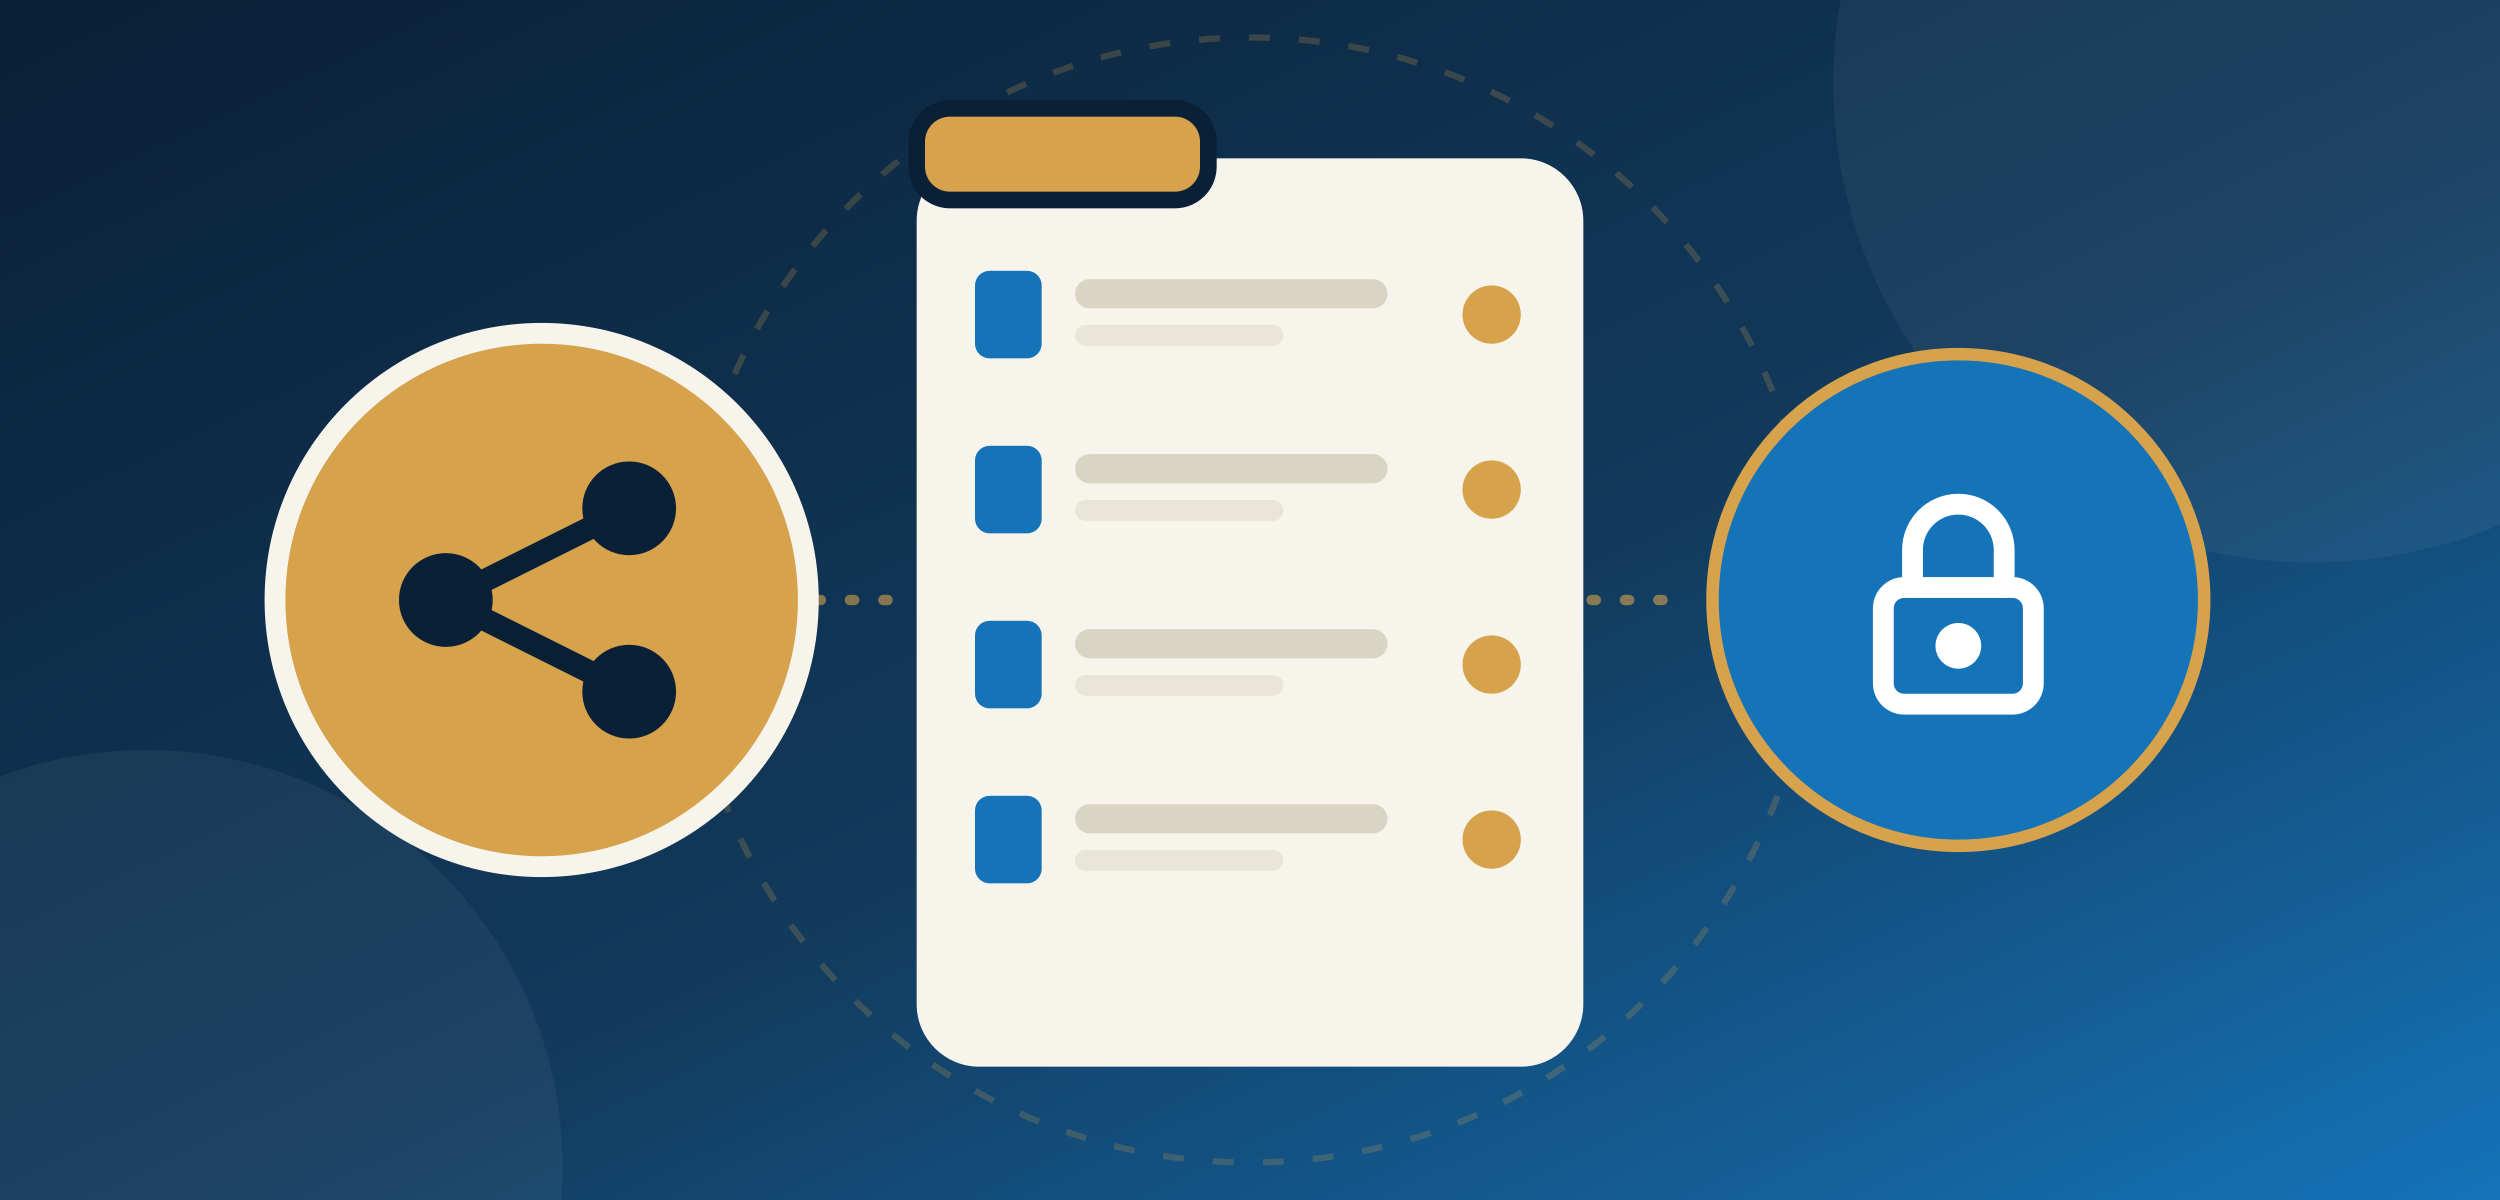
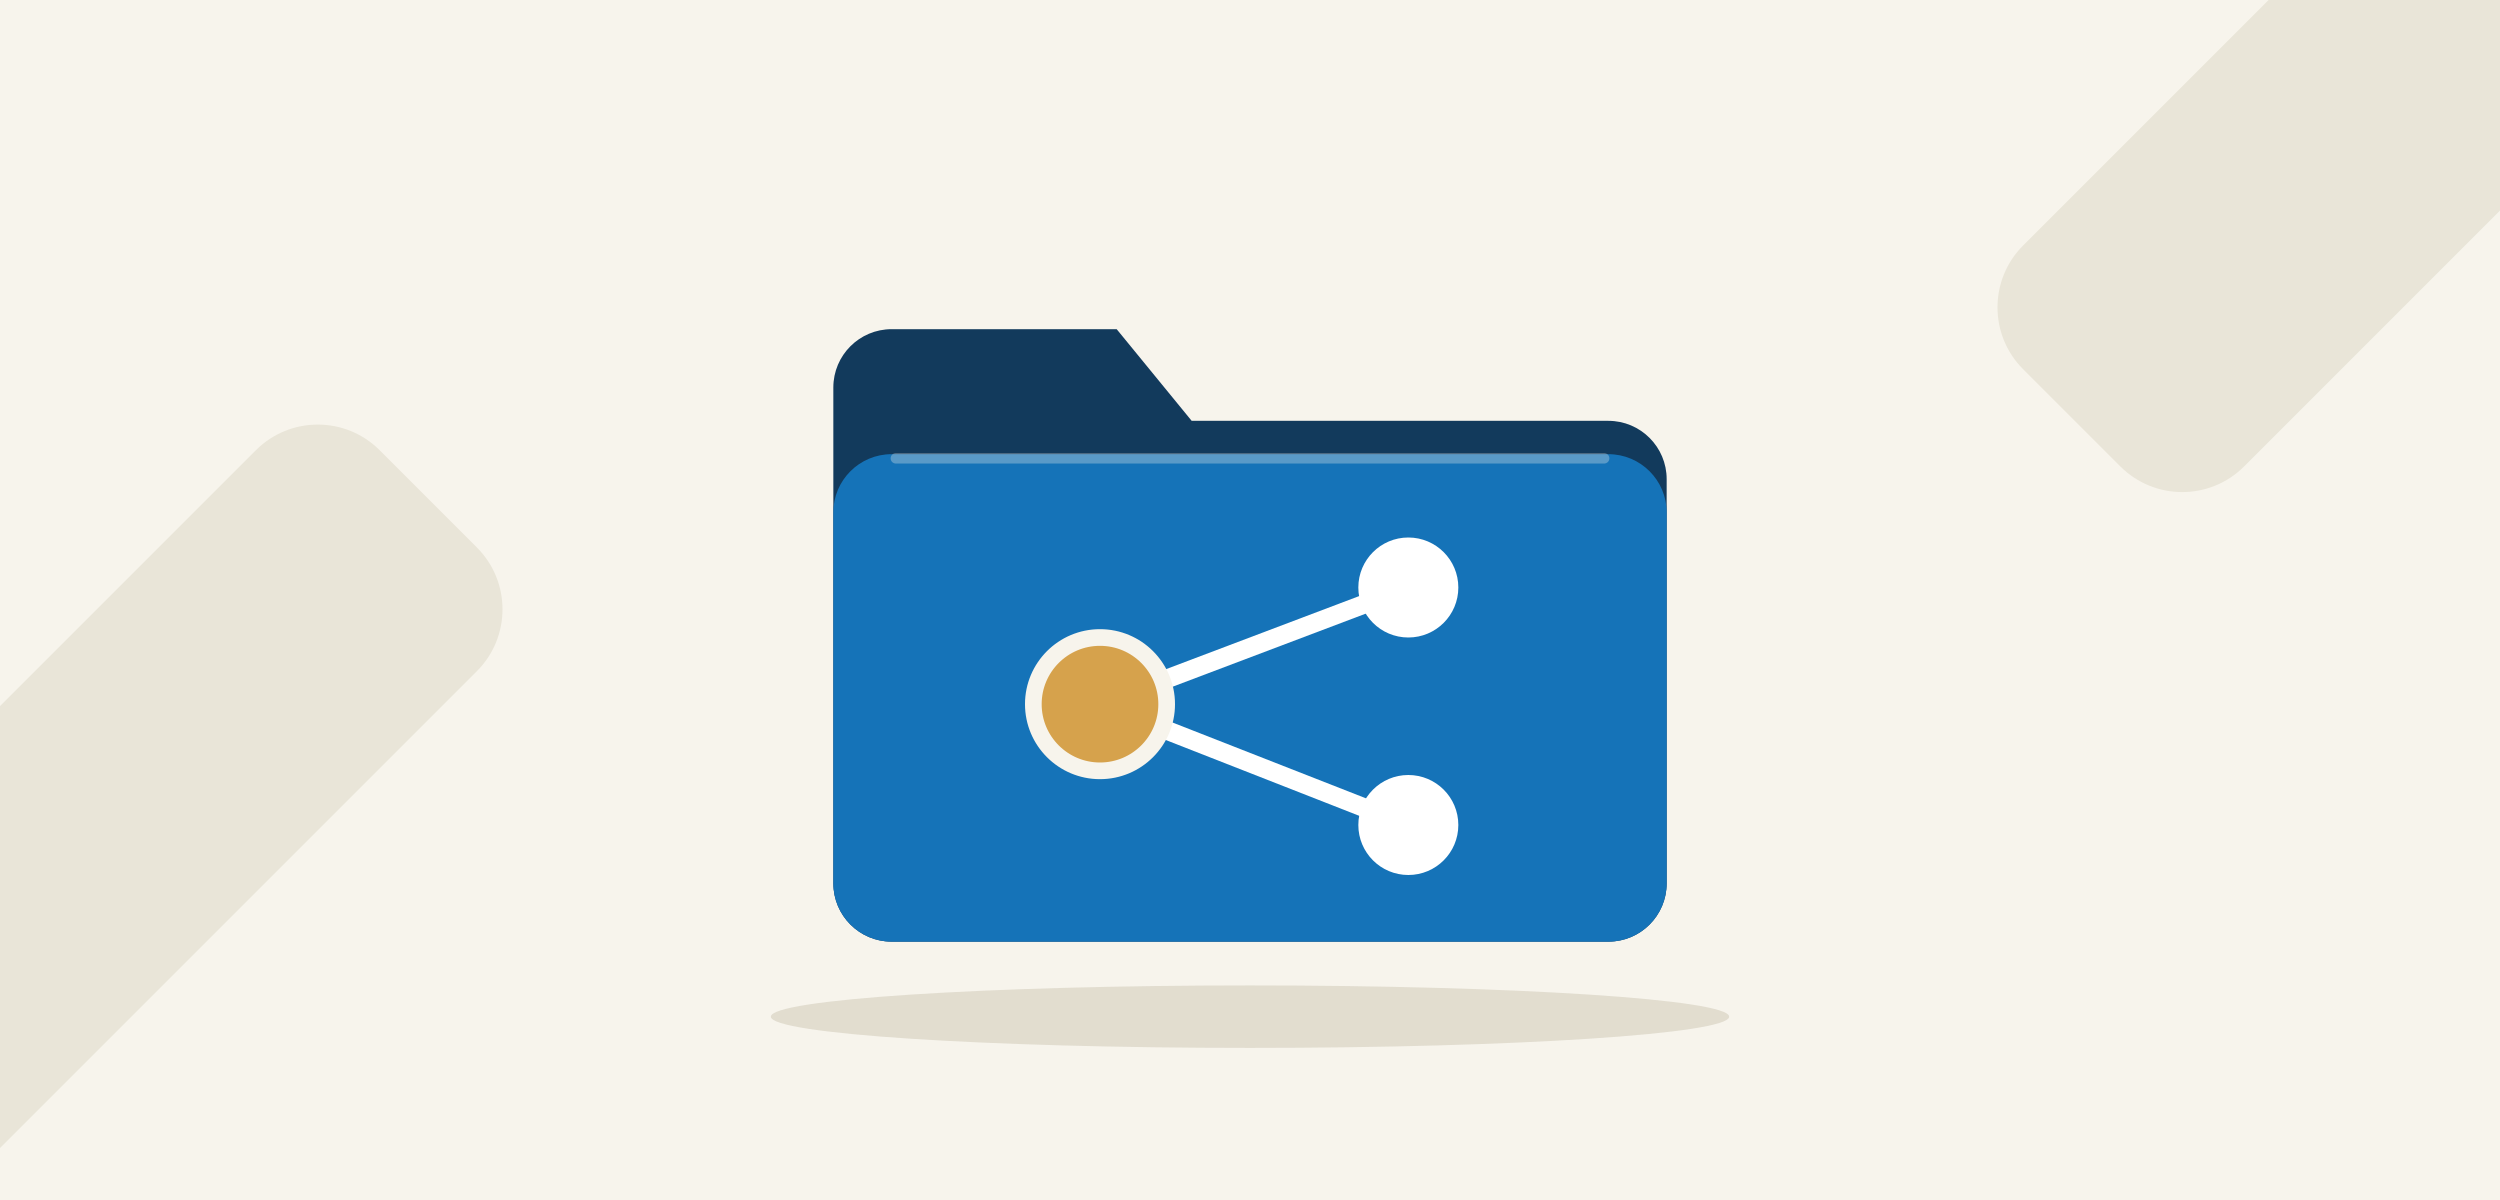
- <svg xmlns="http://www.w3.org/2000/svg" width="1200" height="576" viewBox="0 0 1200 576">
-   <defs>
-     <linearGradient id="bg" x1="0" y1="0" x2="1" y2="1">
-       <stop offset="0" stop-color="#0A2036" />
-       <stop offset="0.55" stop-color="#123A5C" />
-       <stop offset="1" stop-color="#1573B8" />
-     </linearGradient>
-   </defs>
-   <rect width="1200" height="576" fill="url(#bg)" />
-   <circle cx="1110" cy="40" r="230" fill="#FFFFFF" fill-opacity="0.05" />
-   <circle cx="70" cy="560" r="200" fill="#FFFFFF" fill-opacity="0.05" />
-   <circle cx="600" cy="288" r="270" fill="none" stroke="#D6A24C" stroke-opacity="0.22" stroke-width="3" stroke-dasharray="10 14" />
-   <g stroke="#D6A24C" stroke-opacity="0.6" stroke-width="5" stroke-linecap="round" stroke-dasharray="2 14">
-     <line x1="392" y1="288" x2="436" y2="288" />
-     <line x1="764" y1="288" x2="808" y2="288" />
+ <svg xmlns="http://www.w3.org/2000/svg" width="1200" height="576" viewBox="0 0 1200 576" role="img">
+   <rect width="1200" height="576" fill="#F7F4EC" />
+   <g fill="#E9E5D8">
+     <rect x="-170" y="320" width="440" height="150" rx="42" transform="rotate(-45 50 395)" />
+     <rect x="930" y="-30" width="440" height="150" rx="42" transform="rotate(-45 1150 45)" />
  </g>
-   <rect x="440" y="76" width="320" height="436" rx="30" fill="#F7F4EC" />
-   <rect x="440" y="52" width="140" height="44" rx="16" fill="#D6A24C" stroke="#0A2036" stroke-width="8" />
-   <rect x="468" y="130" width="32" height="42" rx="7" fill="#1573B8" />
-   <rect x="516" y="134" width="150" height="14" rx="7" fill="#D9D4C4" />
-   <rect x="516" y="156" width="100" height="10" rx="5" fill="#E9E5D8" />
-   <circle cx="716" cy="151" r="14" fill="#D6A24C" />
-   <rect x="468" y="214" width="32" height="42" rx="7" fill="#1573B8" />
-   <rect x="516" y="218" width="150" height="14" rx="7" fill="#D9D4C4" />
-   <rect x="516" y="240" width="100" height="10" rx="5" fill="#E9E5D8" />
-   <circle cx="716" cy="235" r="14" fill="#D6A24C" />
-   <rect x="468" y="298" width="32" height="42" rx="7" fill="#1573B8" />
-   <rect x="516" y="302" width="150" height="14" rx="7" fill="#D9D4C4" />
-   <rect x="516" y="324" width="100" height="10" rx="5" fill="#E9E5D8" />
-   <circle cx="716" cy="319" r="14" fill="#D6A24C" />
-   <rect x="468" y="382" width="32" height="42" rx="7" fill="#1573B8" />
-   <rect x="516" y="386" width="150" height="14" rx="7" fill="#D9D4C4" />
-   <rect x="516" y="408" width="100" height="10" rx="5" fill="#E9E5D8" />
-   <circle cx="716" cy="403" r="14" fill="#D6A24C" />
-   <circle cx="260" cy="288" r="128" fill="#D6A24C" stroke="#F7F4EC" stroke-width="10" />
-   <g transform="translate(260 288)" fill="none" stroke="#0A2036" stroke-width="11" stroke-linecap="round" stroke-linejoin="round">
-     <circle cx="-46" cy="0" r="17" fill="#0A2036" />
-     <circle cx="42" cy="-44" r="17" fill="#0A2036" />
-     <circle cx="42" cy="44" r="17" fill="#0A2036" />
-     <line x1="-46" y1="0" x2="42" y2="-44" />
-     <line x1="-46" y1="0" x2="42" y2="44" />
-   </g>
-   <circle cx="940" cy="288" r="118" fill="#1573B8" stroke="#D6A24C" stroke-width="6" />
-   <g transform="translate(940 288)" fill="none" stroke="#FFFFFF" stroke-width="10" stroke-linecap="round" stroke-linejoin="round">
-     <rect x="-36" y="-6" width="72" height="56" rx="10" />
-     <path d="M-22,-6 V-24 A22 22 0 0 1 22,-24 V-6" />
-     <circle cx="0" cy="22" r="6" fill="#FFFFFF" />
+   <g transform="translate(0 4)">
+     <ellipse cx="600" cy="484" rx="230" ry="15" fill="#D9D4C4" fill-opacity="0.7" />
+     <path d="M400 182 A28 28 0 0 1 428 154 H536 L572 198 H772 A28 28 0 0 1 800 226 V420 A28 28 0 0 1 772 448 H428 A28 28 0 0 1 400 420 Z" fill="#123A5C" />
+     <rect x="400" y="214" width="400" height="234" rx="28" fill="#1573B8" />
+     <line x1="430" y1="216" x2="770" y2="216" stroke="#F7F4EC" stroke-opacity="0.3" stroke-width="5" stroke-linecap="round" />
+     <g stroke="#FFFFFF" stroke-width="9" stroke-linecap="round">
+       <line x1="528" y1="334" x2="676" y2="278" />
+       <line x1="528" y1="334" x2="676" y2="392" />
+     </g>
+     <circle cx="676" cy="278" r="24" fill="#FFFFFF" />
+     <circle cx="676" cy="392" r="24" fill="#FFFFFF" />
+     <circle cx="528" cy="334" r="32" fill="#D6A24C" stroke="#F7F4EC" stroke-width="8" />
  </g>
</svg>
